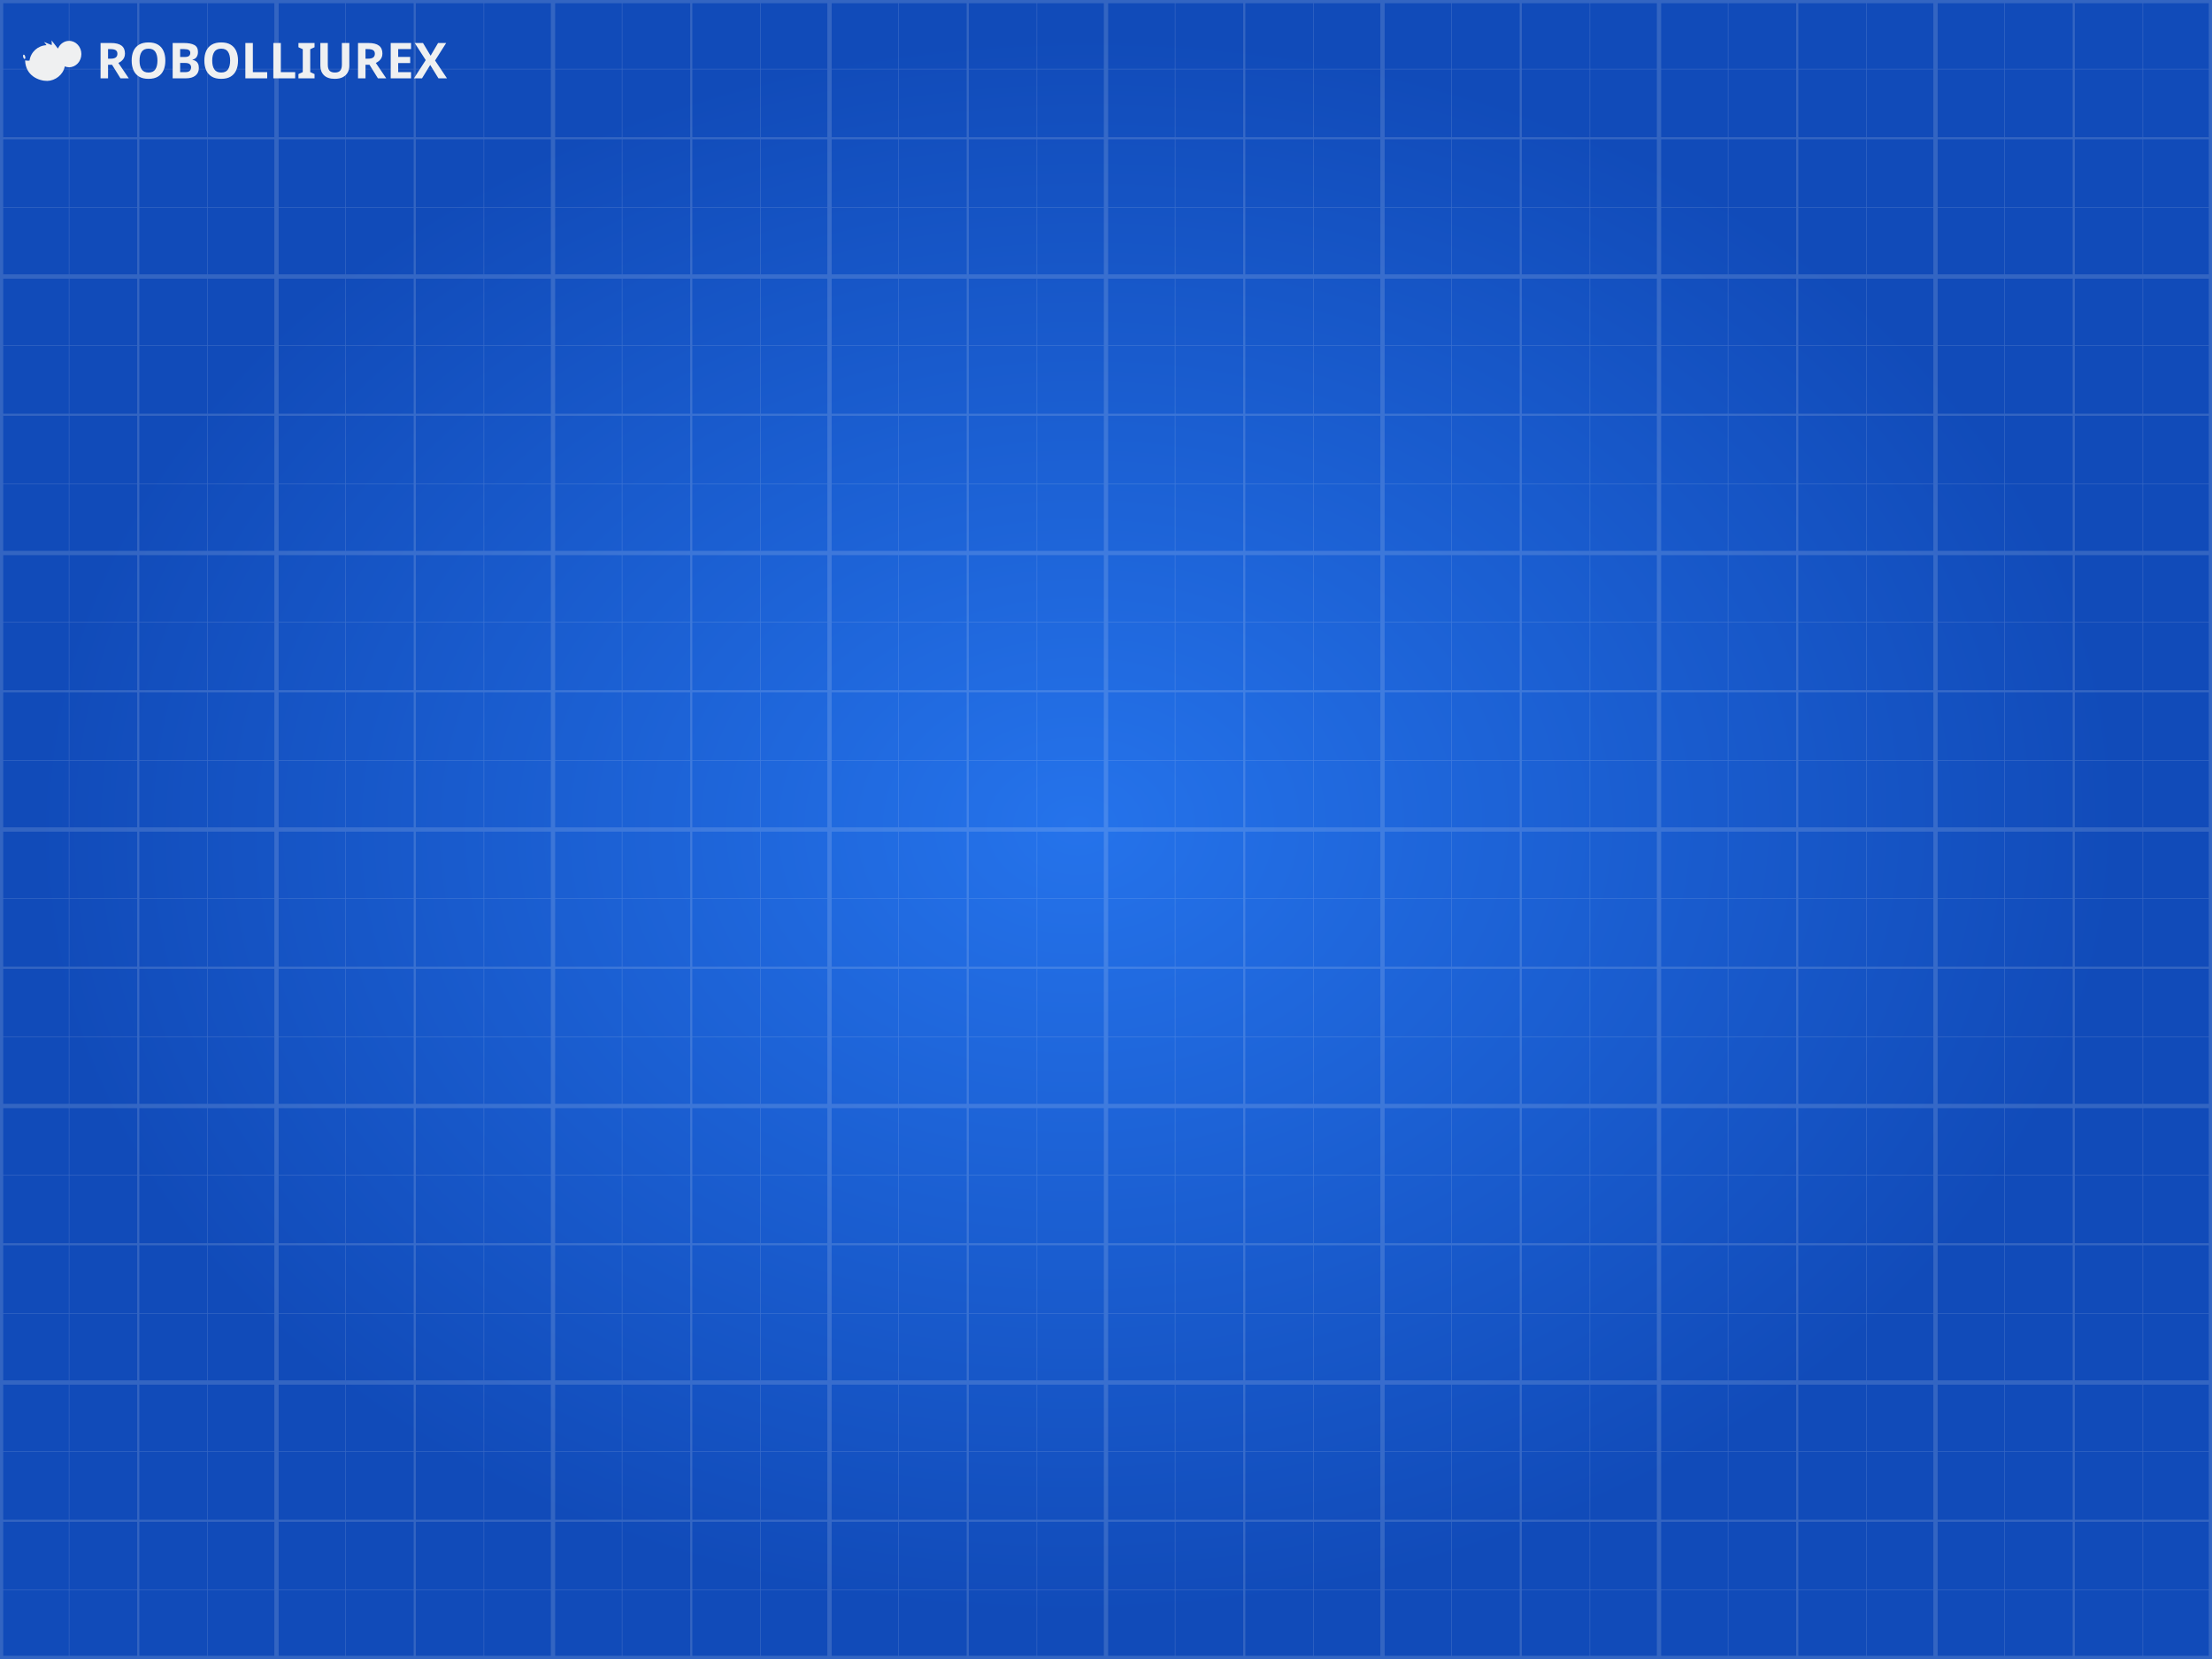
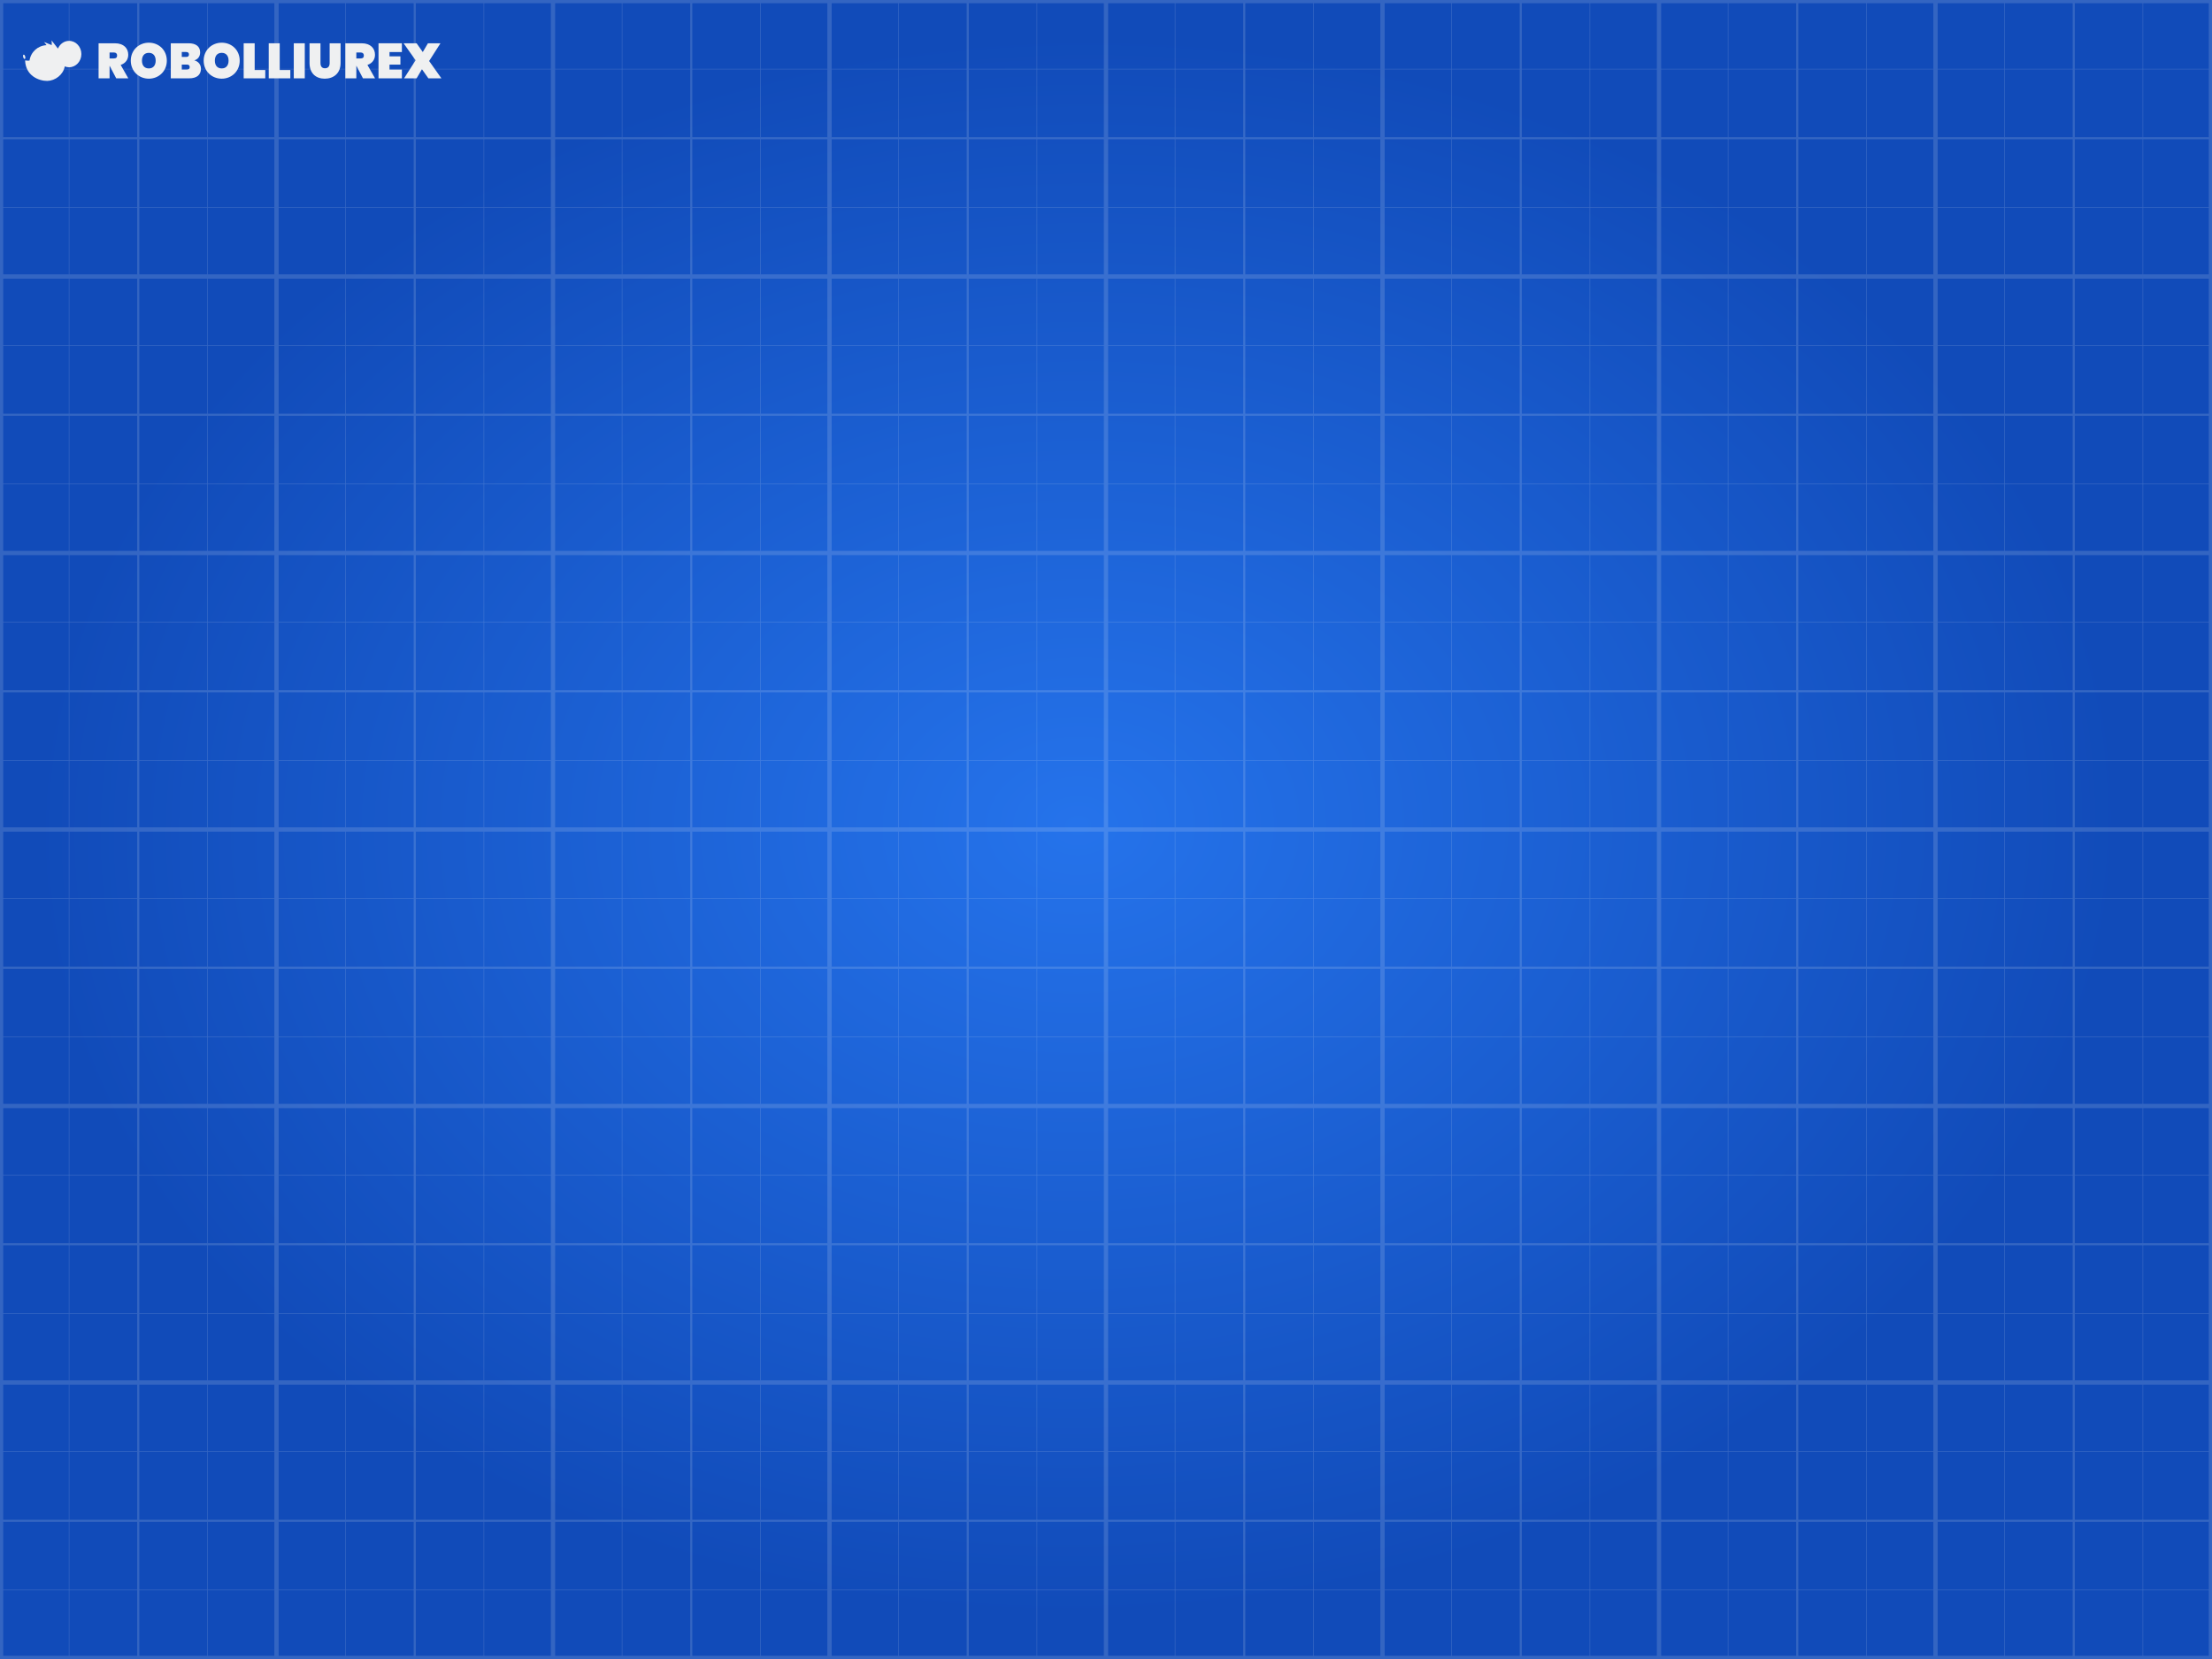
<svg xmlns="http://www.w3.org/2000/svg" xmlns:xlink="http://www.w3.org/1999/xlink" width="1024" height="768" id="svg2" version="1.1">
  <defs id="defs4">
    <linearGradient id="linearGradient3950">
      <stop style="stop-color:#2573eb;stop-opacity:1" offset="0" id="stop3952" />
      <stop style="stop-color:#114bb9;stop-opacity:1" offset="1" id="stop3954" />
    </linearGradient>
    <linearGradient xlink:href="#linearGradient4242" id="linearGradient4240" x1="472.816" y1="91.548" x2="470.665" y2="158.788" gradientUnits="userSpaceOnUse" gradientTransform="translate(-145.1711,-82.34169)" />
    <linearGradient id="linearGradient4242">
      <stop id="stop4244" offset="0" style="stop-color:#ffffff;stop-opacity:1;" />
      <stop style="stop-color:#c1e3f9;stop-opacity:1;" offset="0.197" id="stop4246" />
      <stop id="stop4248" offset="0.516" style="stop-color:#7fc3ee;stop-opacity:1;" />
      <stop id="stop4250" offset="0.855" style="stop-color:#b3ffff;stop-opacity:1;" />
      <stop style="stop-color:#61b5f4;stop-opacity:1;" offset="1" id="stop4252" />
    </linearGradient>
    <linearGradient xlink:href="#linearGradient4254" id="linearGradient4268" x1="468.616" y1="91.548" x2="465.813" y2="158.788" gradientUnits="userSpaceOnUse" gradientTransform="translate(-145.1711,-82.34169)" />
    <linearGradient id="linearGradient4254">
      <stop style="stop-color:#7ab3df;stop-opacity:1;" offset="0" id="stop4256" />
      <stop style="stop-color:#d6f6f6;stop-opacity:1;" offset="1" id="stop4258" />
    </linearGradient>
    <linearGradient xlink:href="#linearGradient4164" id="linearGradient4480" gradientUnits="userSpaceOnUse" x1="306.75" y1="103.288" x2="306.75" y2="153.624" gradientTransform="translate(-145.1711,-82.34169)" />
    <linearGradient id="linearGradient4164">
      <stop style="stop-color:#ffffff;stop-opacity:1;" offset="0" id="stop4166" />
      <stop id="stop4168" offset="0.287" style="stop-color:#1966a6;stop-opacity:1;" />
      <stop style="stop-color:#155487;stop-opacity:1;" offset="0.614" id="stop4172" />
      <stop id="stop4174" offset="0.858" style="stop-color:#00a1d0;stop-opacity:1;" />
      <stop id="stop4170" offset="1" style="stop-color:#00c5ff;stop-opacity:1;" />
    </linearGradient>
    <linearGradient xlink:href="#linearGradient4164" id="linearGradient4483" gradientUnits="userSpaceOnUse" x1="306.75" y1="103.288" x2="306.75" y2="153.624" gradientTransform="translate(-145.1711,-82.34169)" />
    <linearGradient xlink:href="#linearGradient4164" id="linearGradient4486" gradientUnits="userSpaceOnUse" x1="306.75" y1="103.288" x2="306.75" y2="153.624" gradientTransform="translate(-145.1711,-82.34169)" />
    <linearGradient xlink:href="#linearGradient4164" id="linearGradient4489" gradientUnits="userSpaceOnUse" x1="306.75" y1="103.288" x2="306.75" y2="153.624" gradientTransform="translate(-145.1711,-82.34169)" />
    <linearGradient xlink:href="#linearGradient4164" id="linearGradient4492" gradientUnits="userSpaceOnUse" x1="306.75" y1="103.288" x2="306.75" y2="153.624" gradientTransform="translate(-145.1711,-82.34169)" />
    <linearGradient xlink:href="#linearGradient4164" id="linearGradient4495" gradientUnits="userSpaceOnUse" x1="306.75" y1="103.288" x2="306.75" y2="153.624" gradientTransform="translate(-145.1711,-82.34169)" />
    <linearGradient xlink:href="#linearGradient4222" id="linearGradient4196" x1="465.072" y1="98.756" x2="465.502" y2="166.783" gradientUnits="userSpaceOnUse" gradientTransform="translate(-145.1711,-82.34169)" />
    <linearGradient id="linearGradient4222">
      <stop id="stop4224" offset="0" style="stop-color:#ffffff;stop-opacity:1;" />
      <stop style="stop-color:#c1e3f9;stop-opacity:1;" offset="0.192" id="stop4226" />
      <stop id="stop4228" offset="0.524" style="stop-color:#7fc3ee;stop-opacity:1;" />
      <stop id="stop4230" offset="0.754" style="stop-color:#b3ffff;stop-opacity:1;" />
      <stop style="stop-color:#61b5f4;stop-opacity:1;" offset="1" id="stop4232" />
    </linearGradient>
    <linearGradient xlink:href="#linearGradient4254" id="linearGradient4270" x1="460.006" y1="98.756" x2="459.795" y2="166.783" gradientUnits="userSpaceOnUse" gradientTransform="translate(-145.1711,-82.34169)" />
    <linearGradient y2="158.788" x2="470.665" y1="91.548" x1="472.816" gradientTransform="translate(-787.6332,527.2164)" gradientUnits="userSpaceOnUse" id="linearGradient3074" xlink:href="#linearGradient4242" />
    <linearGradient y2="158.788" x2="465.813" y1="91.548" x1="468.616" gradientTransform="translate(-787.6332,527.2164)" gradientUnits="userSpaceOnUse" id="linearGradient3076" xlink:href="#linearGradient4254" />
    <linearGradient y2="153.624" x2="306.75" y1="103.288" x1="306.75" gradientTransform="translate(-787.6332,527.2164)" gradientUnits="userSpaceOnUse" id="linearGradient3079" xlink:href="#linearGradient4164" />
    <linearGradient y2="153.624" x2="306.75" y1="103.288" x1="306.75" gradientTransform="translate(-787.6332,527.2164)" gradientUnits="userSpaceOnUse" id="linearGradient3082" xlink:href="#linearGradient4164" />
    <linearGradient y2="153.624" x2="306.75" y1="103.288" x1="306.75" gradientTransform="translate(-787.6332,527.2164)" gradientUnits="userSpaceOnUse" id="linearGradient3085" xlink:href="#linearGradient4164" />
    <linearGradient y2="153.624" x2="306.75" y1="103.288" x1="306.75" gradientTransform="translate(-787.6332,527.2164)" gradientUnits="userSpaceOnUse" id="linearGradient3088" xlink:href="#linearGradient4164" />
    <linearGradient y2="153.624" x2="306.75" y1="103.288" x1="306.75" gradientTransform="translate(-787.6332,527.2164)" gradientUnits="userSpaceOnUse" id="linearGradient3091" xlink:href="#linearGradient4164" />
    <linearGradient y2="153.624" x2="306.75" y1="103.288" x1="306.75" gradientTransform="translate(-787.6332,527.2164)" gradientUnits="userSpaceOnUse" id="linearGradient3094" xlink:href="#linearGradient4164" />
    <linearGradient y2="166.783" x2="465.502" y1="98.756" x1="465.072" gradientTransform="translate(-787.6332,74.85423)" gradientUnits="userSpaceOnUse" id="linearGradient3097" xlink:href="#linearGradient4222" />
    <linearGradient y2="166.783" x2="459.795" y1="98.756" x1="460.006" gradientTransform="translate(-787.6332,74.85423)" gradientUnits="userSpaceOnUse" id="linearGradient3099" xlink:href="#linearGradient4254" />
    <radialGradient xlink:href="#linearGradient3950" id="radialGradient3956" cx="406.985" cy="697.448" fx="406.985" fy="697.448" r="400" gradientTransform="matrix(0.01838262,0.9142237,-1.206713,0.02428877,1333.338,277.5182)" gradientUnits="userSpaceOnUse" />
    <linearGradient id="linearGradient3952-0">
      <stop id="stop3954-4" offset="0" style="stop-color:#f5f5f5;stop-opacity:1;" />
      <stop id="stop3956-7" offset="1" style="stop-color:#f5f5f5;stop-opacity:0;" />
    </linearGradient>
    <linearGradient gradientTransform="matrix(0.9931401,0,0,0.9904744,-129.3392,94.7441)" gradientUnits="userSpaceOnUse" y2="591.596" x2="321.379" y1="617.497" x1="321.379" id="linearGradient3958-9" xlink:href="#linearGradient3952-0" />
    <linearGradient gradientTransform="matrix(0.9931401,0,0,0.9904744,-129.3388,-89.10569)" gradientUnits="userSpaceOnUse" y2="591.596" x2="321.379" y1="617.497" x1="321.379" id="linearGradient3958" xlink:href="#linearGradient3952" />
    <linearGradient y2="841.648" x2="434.286" y1="980.296" x1="95.578" gradientTransform="translate(62.33359,-28.81504)" gradientUnits="userSpaceOnUse" id="linearGradient3875" xlink:href="#linearGradient3866" />
    <linearGradient gradientTransform="translate(-13.42785,-155.0841)" gradientUnits="userSpaceOnUse" y2="841.648" x2="434.286" y1="980.296" x1="95.578" id="linearGradient3872" xlink:href="#linearGradient3866" />
    <linearGradient id="linearGradient3866">
      <stop id="stop3868" offset="0" style="stop-color:#f5f5f5;stop-opacity:1" />
      <stop id="stop3870" offset="1" style="stop-color:#f5f5f5;stop-opacity:0.072" />
    </linearGradient>
    <linearGradient id="linearGradient3952">
      <stop id="stop3954-2" offset="0" style="stop-color:#f5f5f5;stop-opacity:1;" />
      <stop id="stop3956" offset="1" style="stop-color:#f5f5f5;stop-opacity:0;" />
    </linearGradient>
    <style id="current-color-scheme" type="text/css">
      .ColorScheme-Text {
        color:#31363b;
      }
      </style>
    <linearGradient id="linearGradient4227">
      <stop style="stop-color:#292c2f;stop-opacity:1" offset="0" id="stop4229" />
      <stop style="stop-color:#000000;stop-opacity:0;" offset="1" id="stop4231" />
    </linearGradient>
    <linearGradient xlink:href="#linearGradient4159" id="linearGradient4158" x1="409.571" y1="543.798" x2="409.571" y2="503.798" gradientUnits="userSpaceOnUse" gradientTransform="matrix(1.125001,0,0,1,-51.07197,0)" />
    <linearGradient id="linearGradient4159">
      <stop style="stop-color:#1d1e1e;stop-opacity:1" offset="0" id="stop4161" />
      <stop style="stop-color:#44484c;stop-opacity:1" offset="1" id="stop4163" />
    </linearGradient>
    <linearGradient id="linearGradient4435-2">
      <stop style="stop-color:#c61423;stop-opacity:1" offset="0" id="stop4437-6" />
      <stop style="stop-color:#dc2b41;stop-opacity:1" offset="1" id="stop4439-7" />
    </linearGradient>
    <linearGradient id="linearGradient4143">
      <stop style="stop-color:#197cf1;stop-opacity:1" offset="0" id="stop4145" />
      <stop style="stop-color:#20bcfa;stop-opacity:1" offset="1" id="stop4147" />
    </linearGradient>
    <linearGradient id="linearGradient5022">
      <stop style="stop-color:#ffffff;stop-opacity:1;" offset="0" id="stop5024" />
      <stop style="stop-color:#ffffff;stop-opacity:0;" offset="1" id="stop5026" />
    </linearGradient>
    <linearGradient xlink:href="#linearGradient4159" id="linearGradient3156" gradientUnits="userSpaceOnUse" gradientTransform="matrix(1.125001,0,0,1,-437.6434,504.5642)" x1="409.571" y1="543.798" x2="409.571" y2="503.798" />
    <linearGradient xlink:href="#linearGradient4435-2" id="linearGradient3158" gradientUnits="userSpaceOnUse" gradientTransform="matrix(-2.835215,0,0,2.838746,45.65504,-1933.284)" x1="7.285" y1="1050.339" x2="7.285" y2="1038.362" />
    <linearGradient xlink:href="#linearGradient4143" id="linearGradient3160" gradientUnits="userSpaceOnUse" gradientTransform="translate(-386.5714,504.5642)" x1="396.571" y1="520.798" x2="396.571" y2="503.798" />
    <linearGradient xlink:href="#linearGradient4227" id="linearGradient3162" gradientUnits="userSpaceOnUse" gradientTransform="translate(-2.000012,1004.362)" x1="8" y1="4" x2="22" y2="18" />
    <linearGradient xlink:href="#linearGradient5022" id="linearGradient3164" gradientUnits="userSpaceOnUse" gradientTransform="translate(-386.5714,504.5642)" x1="396.571" y1="527.798" x2="396.571" y2="504.798" />
    <linearGradient gradientUnits="userSpaceOnUse" xlink:href="#linearGradient5022" id="linearGradient3613" y2="138.661" x2="48" y1="20.221" x1="48" />
    <clipPath id="clipPath3613">
      <rect style="fill:#ffffff;fill-opacity:1;fill-rule:nonzero;stroke:none" id="rect3615" y="6" x="6" ry="6" rx="6" height="84" width="84" />
    </clipPath>
    <filter id="filter3794" height="1.384" width="1.384" y="-0.192" x="-0.192" style="color-interpolation-filters:sRGB">
      <feGaussianBlur stdDeviation="5.28" id="feGaussianBlur3796" />
    </filter>
    <linearGradient gradientTransform="matrix(1.02381,0,0,1.011905,-1.142857,-98.07143)" gradientUnits="userSpaceOnUse" xlink:href="#ButtonShadow-0" id="linearGradient2918" y2="90.239" x2="32.251" y1="6.132" x1="32.251" />
    <linearGradient gradientTransform="matrix(1.005865,0,0,0.994169,100,0)" gradientUnits="userSpaceOnUse" id="ButtonShadow-0" y2="7.017" x2="45.448" y1="92.54" x1="45.448">
      <stop offset="0" style="stop-color:#000000;stop-opacity:1" id="stop3750-8" />
      <stop offset="1" style="stop-color:#000000;stop-opacity:0.588" id="stop3752-5" />
    </linearGradient>
    <linearGradient gradientTransform="translate(0,-97)" gradientUnits="userSpaceOnUse" xlink:href="#ButtonShadow-0" id="linearGradient3721" y2="90.239" x2="32.251" y1="6.132" x1="32.251" />
    <clipPath id="clipPath3613-4">
      <rect style="fill:#ffffff;fill-opacity:1;fill-rule:nonzero;stroke:none" id="rect3615-9" y="6" x="6" ry="6" rx="6" height="84" width="84" />
    </clipPath>
    <filter id="filter3794-1" height="1.384" width="1.384" y="-0.192" x="-0.192" style="color-interpolation-filters:sRGB">
      <feGaussianBlur stdDeviation="5.28" id="feGaussianBlur3796-5" />
    </filter>
    <radialGradient gradientTransform="matrix(1.157313,0,0,0.9959077,198.0651,981.854)" gradientUnits="userSpaceOnUse" xlink:href="#linearGradient5022" id="radialGradient3619" fy="90.172" fx="48" r="42" cy="90.172" cx="48" />
    <linearGradient gradientUnits="userSpaceOnUse" xlink:href="#linearGradient5022" id="linearGradient3188" y2="63.893" x2="36.357" y1="6" x1="36.357" gradientTransform="translate(205.6161,981.6569)" />
    <linearGradient gradientUnits="userSpaceOnUse" xlink:href="#linearGradient3614" id="linearGradient3617" y2="5.988" x2="48" y1="90" x1="48" gradientTransform="translate(205.6161,981.6569)" />
    <linearGradient id="linearGradient3614">
      <stop offset="0" style="stop-color:#0185c9;stop-opacity:1" id="stop3616" />
      <stop offset="1" style="stop-color:#029bed;stop-opacity:1" id="stop3618" />
    </linearGradient>
    <linearGradient gradientTransform="matrix(1.02381,0,0,-1.011905,204.4732,1079.728)" gradientUnits="userSpaceOnUse" xlink:href="#ButtonShadow-0" id="linearGradient3780" y2="90.239" x2="32.251" y1="6.132" x1="32.251" />
    <linearGradient gradientTransform="matrix(1.02381,0,0,1.011905,204.4732,-1079.728)" gradientUnits="userSpaceOnUse" xlink:href="#ButtonShadow-0" id="linearGradient3725" y2="90.239" x2="32.251" y1="6.132" x1="32.251" />
  </defs>
  <g transform="translate(0,-284.3622)" id="layer1">
    <rect y="284.362" x="0" height="768" width="1024" id="rect2985" style="fill:url(#radialGradient3956);fill-opacity:1;fill-rule:evenodd;stroke:none;stroke-width:1" />
    <g id="g3717" transform="matrix(1.28,0,0,1.28,0,284.3622)" style="opacity:0.15;stroke:#f5f5f5;stroke-width:0.781">
      <g id="g3719" style="stroke:#f5f5f5;stroke-width:0.781">
        <path id="path3721" style="fill:none;stroke:#f5f5f5;stroke-width:1.562" d="M 100,0 V 600" />
        <path id="path3723" style="fill:none;stroke:#f5f5f5;stroke-width:1.562" d="M 200,0 V 600" />
        <path id="path3725" style="fill:none;stroke:#f5f5f5;stroke-width:1.562" d="M 300,0 V 600" />
        <path id="path3727" style="fill:none;stroke:#f5f5f5;stroke-width:1.562" d="M 400,0 V 600" />
        <path id="path3729" style="fill:none;stroke:#f5f5f5;stroke-width:1.562" d="M 500,0 V 600" />
        <path id="path3731" style="fill:none;stroke:#f5f5f5;stroke-width:1.562" d="M 600,0 V 600" />
        <path id="path3733" style="fill:none;stroke:#f5f5f5;stroke-width:1.562" d="M 700,0 V 600" />
      </g>
      <g id="g3735" style="stroke:#f5f5f5;stroke-width:0.781">
        <path id="path3737" style="fill:none;stroke:#f5f5f5;stroke-width:1.562" d="M 0,100 H 800" />
        <path id="path3739" style="fill:none;stroke:#f5f5f5;stroke-width:1.562" d="M 0,200 H 800" />
        <path id="path3741" style="fill:none;stroke:#f5f5f5;stroke-width:1.562" d="M 0,300 H 800" />
        <path id="path3743" style="fill:none;stroke:#f5f5f5;stroke-width:1.562" d="M 0,400 H 800" />
        <path id="path3745" style="fill:none;stroke:#f5f5f5;stroke-width:1.562" d="M 0,500 H 800" />
      </g>
      <g id="g3747" style="stroke:#f5f5f5;stroke-width:0.781">
        <path id="path3749" style="fill:none;stroke:#f5f5f5;stroke-width:0.781" d="M 50,0 V 600" />
        <path id="path3751" style="fill:none;stroke:#f5f5f5;stroke-width:0.781" d="M 150,0 V 600" />
        <path id="path3753" style="fill:none;stroke:#f5f5f5;stroke-width:0.781" d="M 250,0 V 600" />
        <path id="path3755" style="fill:none;stroke:#f5f5f5;stroke-width:0.781" d="M 350,0 V 600" />
        <path id="path3757" style="fill:none;stroke:#f5f5f5;stroke-width:0.781" d="M 450,0 V 600" />
        <path id="path3759" style="fill:none;stroke:#f5f5f5;stroke-width:0.781" d="M 550,0 V 600" />
        <path id="path3761" style="fill:none;stroke:#f5f5f5;stroke-width:0.781" d="M 650,0 V 600" />
        <path id="path3763" style="fill:none;stroke:#f5f5f5;stroke-width:0.781" d="M 750,0 V 600" />
      </g>
      <g id="g3765" style="stroke:#f5f5f5;stroke-width:0.781">
        <path id="path3767" style="fill:none;stroke:#f5f5f5;stroke-width:0.234" d="M 25,0 V 600" />
        <path id="path3769" style="fill:none;stroke:#f5f5f5;stroke-width:0.234" d="M 75,0 V 600" />
        <path id="path3771" style="fill:none;stroke:#f5f5f5;stroke-width:0.234" d="M 125,0 V 600" />
        <path id="path3773" style="fill:none;stroke:#f5f5f5;stroke-width:0.234" d="M 175,0 V 600" />
        <path id="path3775" style="fill:none;stroke:#f5f5f5;stroke-width:0.234" d="M 225,0 V 600" />
        <path id="path3777" style="fill:none;stroke:#f5f5f5;stroke-width:0.234" d="M 275,0 V 600" />
        <path id="path3779" style="fill:none;stroke:#f5f5f5;stroke-width:0.234" d="M 325,0 V 600" />
        <path id="path3781" style="fill:none;stroke:#f5f5f5;stroke-width:0.234" d="M 375,0 V 600" />
        <path id="path3783" style="fill:none;stroke:#f5f5f5;stroke-width:0.234" d="M 425,0 V 600" />
        <path id="path3785" style="fill:none;stroke:#f5f5f5;stroke-width:0.234" d="M 475,0 V 600" />
        <path id="path3787" style="fill:none;stroke:#f5f5f5;stroke-width:0.234" d="M 525,0 V 600" />
        <path id="path3789" style="fill:none;stroke:#f5f5f5;stroke-width:0.234" d="M 575,0 V 600" />
        <path id="path3791" style="fill:none;stroke:#f5f5f5;stroke-width:0.234" d="M 625,0 V 600" />
        <path id="path3793" style="fill:none;stroke:#f5f5f5;stroke-width:0.234" d="M 675,0 V 600" />
        <path id="path3795" style="fill:none;stroke:#f5f5f5;stroke-width:0.234" d="M 725,0 V 600" />
        <path id="path3797" style="fill:none;stroke:#f5f5f5;stroke-width:0.234" d="M 775,0 V 600" />
      </g>
      <g id="g3799" style="stroke:#f5f5f5;stroke-width:0.781">
        <path id="path3801" style="fill:none;stroke:#f5f5f5;stroke-width:0.781" d="M 0,50 H 800" />
        <path id="path3803" style="fill:none;stroke:#f5f5f5;stroke-width:0.781" d="M 0,150 H 800" />
        <path id="path3805" style="fill:none;stroke:#f5f5f5;stroke-width:0.781" d="M 0,250 H 800" />
        <path id="path3807" style="fill:none;stroke:#f5f5f5;stroke-width:0.781" d="M 0,350 H 800" />
        <path id="path3809" style="fill:none;stroke:#f5f5f5;stroke-width:0.781" d="M 0,450 H 800" />
        <path id="path3811" style="fill:none;stroke:#f5f5f5;stroke-width:0.781" d="M 0,550 H 800" />
      </g>
      <g id="g3813" style="stroke:#f5f5f5;stroke-width:0.781">
        <path id="path3815" style="fill:none;stroke:#f5f5f5;stroke-width:0.234" d="M 0,25 H 800" />
        <path id="path3817" style="fill:none;stroke:#f5f5f5;stroke-width:0.234" d="M 0,75 H 800" />
        <path id="path3819" style="fill:none;stroke:#f5f5f5;stroke-width:0.234" d="M 0,125 H 800" />
        <path id="path3821" style="fill:none;stroke:#f5f5f5;stroke-width:0.234" d="M 0,175 H 800" />
        <path id="path3823" style="fill:none;stroke:#f5f5f5;stroke-width:0.234" d="M 0,225 H 800" />
        <path id="path3825" style="fill:none;stroke:#f5f5f5;stroke-width:0.234" d="M 0,275 H 800" />
        <path id="path3827" style="fill:none;stroke:#f5f5f5;stroke-width:0.234" d="M 0,325 H 800" />
        <path id="path3829" style="fill:none;stroke:#f5f5f5;stroke-width:0.234" d="M 0,375 H 800" />
        <path id="path3831" style="fill:none;stroke:#f5f5f5;stroke-width:0.234" d="M 0,425 H 800" />
        <path id="path3833" style="fill:none;stroke:#f5f5f5;stroke-width:0.234" d="M 0,475 H 800" />
        <path id="path3835" style="fill:none;stroke:#f5f5f5;stroke-width:0.234" d="M 0,525 H 800" />
        <path id="path3837" style="fill:none;stroke:#f5f5f5;stroke-width:0.234" d="M 0,575 H 800" />
      </g>
      <rect id="rect3839" y="0" x="0" width="800" style="fill:none;stroke:#f5f5f5;stroke-width:2.344" height="600" />
    </g>
-     <text xml:space="preserve" style="font-style:normal;font-variant:normal;font-weight:900;font-stretch:normal;font-size:22.924px;line-height:1.25;font-family:Poppins;-inkscape-font-specification:'Poppins Heavy';letter-spacing:0px;word-spacing:0px;fill:#eff0f1;fill-opacity:1;stroke:none;stroke-width:1;" x="44.492" y="320.627" id="text962">
-       <tspan id="tspan960" x="44.492" y="320.627" style="fill:#eff0f1;stroke-width:1;fill-opacity:1;">ROBOLLIUREX</tspan>
-     </text>
+     <g aria-label="ROBOLLIUREX" style="font-style:normal;font-variant:normal;font-weight:900;font-stretch:normal;font-size:22.924px;line-height:1.25;font-family:Poppins;-inkscape-font-specification:'Poppins Heavy';letter-spacing:0px;word-spacing:0px;fill:#eff0f1;fill-opacity:1;stroke:none;stroke-width:1" id="text962">
+       <path d="m 54.212,310.036 c 0,0.963 -0.504,1.375 -1.467,1.375 h -2.017 v -2.751 h 2.017 c 0.963,0 1.467,0.55 1.467,1.375 z m -1.009,-5.639 h -7.565 v 16.23 h 5.089 v -5.823 h 0.023 l 3.049,5.823 h 5.593 l -3.53,-6.212 c 2.315,-0.756 3.507,-2.567 3.507,-4.699 0,-2.98 -2.086,-5.318 -6.167,-5.318 z" style="fill:#eff0f1;fill-opacity:1;stroke-width:1" id="path982" />
+       <path d="m 68.906,320.787 c 4.585,0 8.321,-3.462 8.321,-8.344 0,-4.883 -3.691,-8.321 -8.321,-8.321 -4.608,0 -8.367,3.439 -8.367,8.321 0,4.883 3.76,8.344 8.367,8.344 z m 0,-4.745 c -2.086,0 -3.186,-1.444 -3.186,-3.599 0,-2.201 1.1,-3.622 3.186,-3.622 2.04,0 3.163,1.421 3.163,3.622 0,2.155 -1.123,3.599 -3.163,3.599 z" style="fill:#eff0f1;fill-opacity:1;stroke-width:1" id="path984" />
+       <path d="m 87.818,315.423 c 0,0.802 -0.436,1.123 -1.353,1.123 h -2.315 v -2.292 h 2.315 c 0.917,0 1.353,0.39 1.353,1.169 z m -0.344,-5.823 c 0,0.779 -0.436,1.123 -1.353,1.123 h -1.971 v -2.292 h 1.971 c 0.917,0 1.353,0.367 1.353,1.169 z m 5.548,6.579 c 0,-1.811 -1.1,-3.393 -3.095,-3.874 1.605,-0.413 2.728,-1.742 2.728,-3.691 0,-2.82 -2.086,-4.218 -5.318,-4.218 h -8.275 v 16.23 h 8.505 c 3.53,0 5.456,-1.605 5.456,-4.447 z" style="fill:#eff0f1;fill-opacity:1;stroke-width:1" id="path986" />
+       <path d="m 102.65,320.787 c 4.585,0 8.321,-3.462 8.321,-8.344 0,-4.883 -3.691,-8.321 -8.321,-8.321 -4.608,0 -8.367,3.439 -8.367,8.321 0,4.883 3.76,8.344 8.367,8.344 z m 0,-4.745 c -2.086,0 -3.186,-1.444 -3.186,-3.599 0,-2.201 1.1,-3.622 3.186,-3.622 2.04,0 3.163,1.421 3.163,3.622 0,2.155 -1.123,3.599 -3.163,3.599 z" style="fill:#eff0f1;fill-opacity:1;stroke-width:1" id="path988" />
+       <path d="m 117.894,304.397 h -5.089 v 16.23 h 9.995 v -3.851 h -4.906 z" style="fill:#eff0f1;fill-opacity:1;stroke-width:1" id="path990" />
+       <path d="m 129.494,304.397 h -5.089 v 16.23 h 9.995 v -3.851 h -4.906 z" style="fill:#eff0f1;fill-opacity:1;stroke-width:1" id="path992" />
+       <path d="m 136.004,304.397 v 16.23 h 5.089 v -16.23 z" style="fill:#eff0f1;fill-opacity:1;stroke-width:1" id="path994" />
+       <path d="m 143.294,304.397 v 9.147 c 0,4.791 2.98,7.244 7.038,7.244 4.058,0 7.336,-2.453 7.336,-7.244 v -9.147 h -5.066 v 9.147 c 0,1.398 -0.619,2.43 -2.155,2.43 -1.536,0 -2.086,-1.032 -2.086,-2.43 v -9.147 z" style="fill:#eff0f1;fill-opacity:1;stroke-width:1" id="path996" />
+       <path d="m 168.441,310.036 c 0,0.963 -0.504,1.375 -1.467,1.375 h -2.017 v -2.751 h 2.017 c 0.963,0 1.467,0.55 1.467,1.375 z m -1.009,-5.639 h -7.565 v 16.23 h 5.089 v -5.823 h 0.023 l 3.049,5.823 h 5.593 l -3.53,-6.212 c 2.315,-0.756 3.507,-2.567 3.507,-4.699 0,-2.98 -2.086,-5.318 -6.167,-5.318 z" style="fill:#eff0f1;fill-opacity:1;stroke-width:1" id="path998" />
+       <path d="m 186.047,308.454 v -4.058 h -10.82 v 16.23 h 10.82 v -4.058 h -5.731 v -2.292 h 5.043 v -3.828 h -5.043 v -1.994 z" style="fill:#eff0f1;fill-opacity:1;stroke-width:1" id="path1000" />
+       <path d="m 198.311,320.627 h 6.029 l -5.685,-8.023 5.25,-8.207 h -5.8 l -2.384,4.058 -2.865,-4.058 h -6.029 l 5.57,7.863 -5.341,8.367 h 5.8 l 2.476,-4.218 z" style="fill:#eff0f1;fill-opacity:1;stroke-width:1" id="path1002" />
+     </g>
    <path style="color:#000000;display:inline;overflow:visible;visibility:visible;opacity:1;fill:#eff0f1;fill-opacity:1;fill-rule:nonzero;stroke:none;stroke-width:1.555;stroke-linecap:square;stroke-linejoin:miter;stroke-miterlimit:4;stroke-dasharray:none;stroke-opacity:1;marker:none;enable-background:accumulate" d="m 23.887,303.086 c 0.034,0.72 0.138,1.44 0.05,2.16 l -3.567,-1.457 c 0.454,0.496 0.858,0.992 1.158,1.488 -3.978,0.162 -7.299,3.148 -7.855,7.123 -0.396,0.081 -0.907,0.102 -2.053,-0.068 0.249,7.154 6.38,9.487 10.241,9.492 3.707,-0.087 7.38,-2.822 8.126,-6.722 0.639,0.261 1.316,0.396 1.999,0.398 3.139,0 5.684,-2.736 5.684,-6.11 1e-5,-3.375 -2.545,-6.111 -5.684,-6.111 -2.224,0 -4.241,1.398 -5.164,3.569 l -2.934,-3.763 z m -12.901,6.558 c -0.016,0 -0.032,0 -0.047,0.019 -0.255,0.068 -0.344,0.568 -0.199,1.117 0.145,0.55 0.469,0.941 0.724,0.874 0.255,-0.066 0.344,-0.568 0.199,-1.118 -0.135,-0.511 -0.428,-0.892 -0.677,-0.881 z" id="768658" />
  </g>
</svg>
